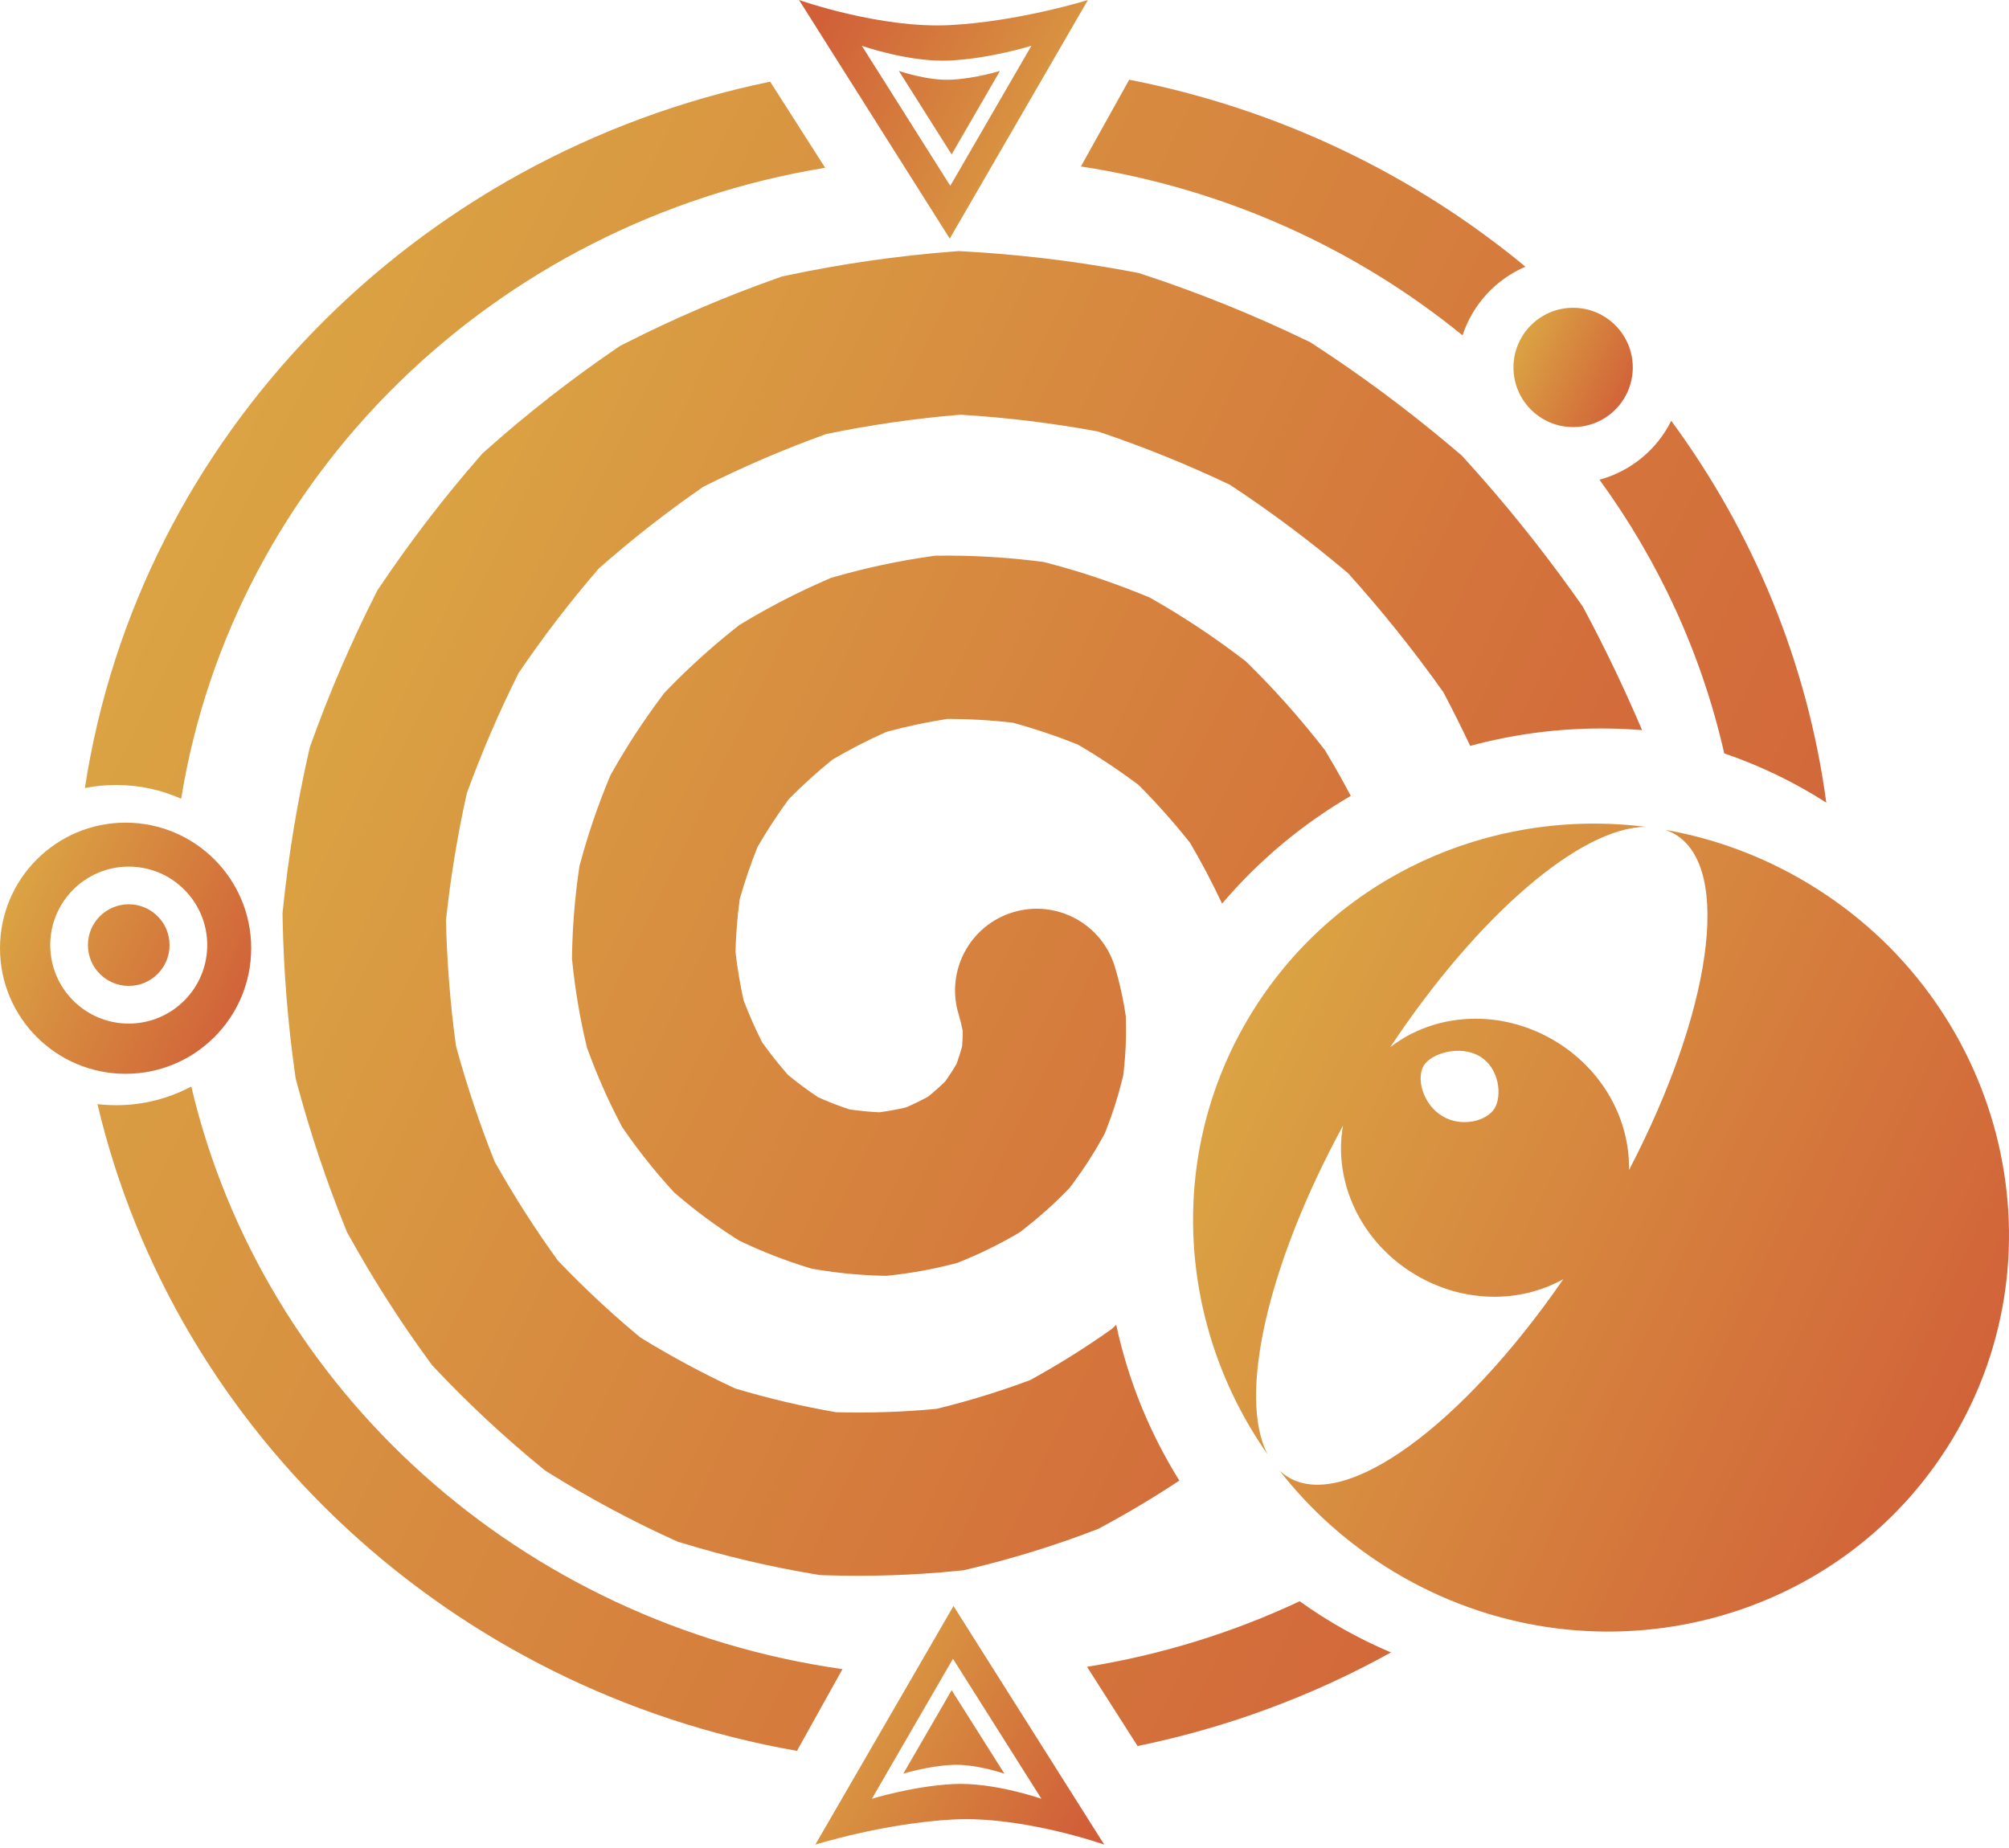
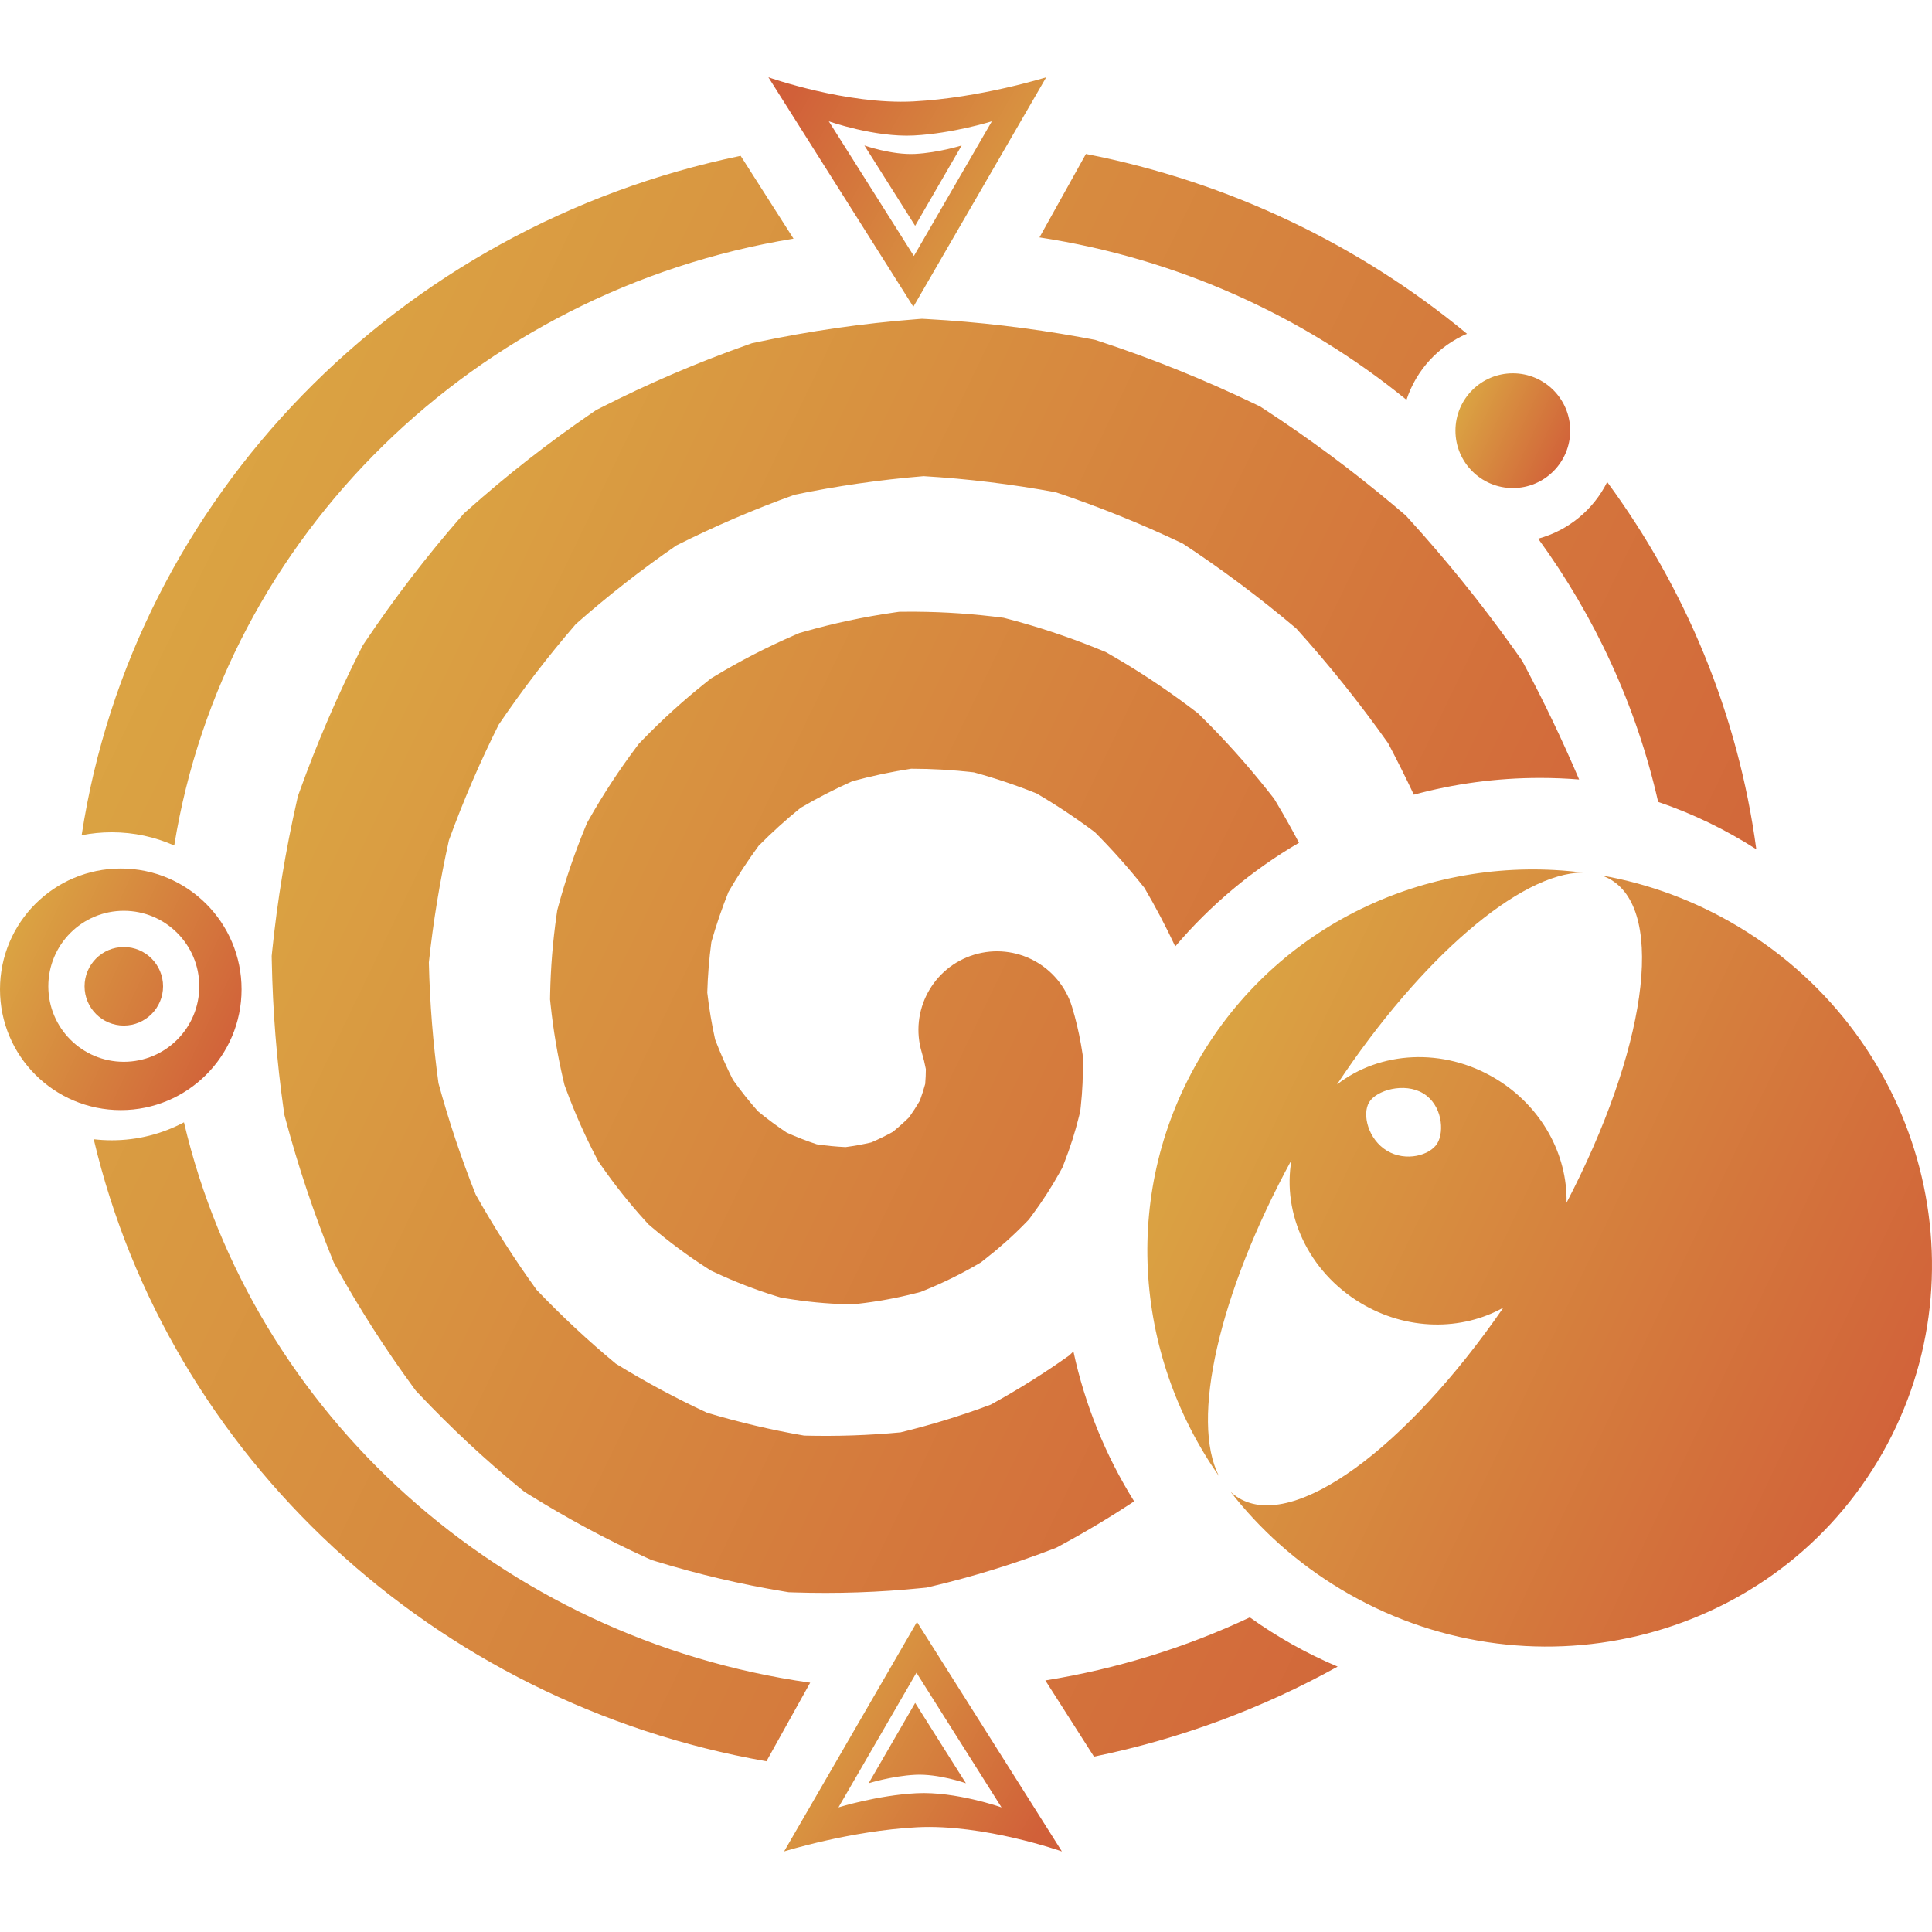
- <svg xmlns="http://www.w3.org/2000/svg" width="300" height="276" viewBox="0 0 300 276" fill="none">
+ <svg xmlns="http://www.w3.org/2000/svg" width="300" height="300" viewBox="0 -12 300 300" fill="none">
  <path d="M143.958 37.545C151.896 37.982 159.807 38.913 167.688 40.336L169.264 40.628L170.052 40.777L170.813 41.028C179.031 43.735 187.082 46.986 194.96 50.779L195.672 51.122L196.333 51.553C203.292 56.092 209.987 61.061 216.418 66.457L217.702 67.543L218.29 68.043L218.809 68.615C224.545 74.919 229.918 81.576 234.928 88.582L235.926 89.988L236.361 90.606L236.716 91.273C239.795 97.055 242.625 102.979 245.208 109.042C243.203 108.881 241.177 108.798 239.13 108.798C232.349 108.798 225.781 109.704 219.542 111.4C218.266 108.699 216.935 106.032 215.546 103.4C211.106 97.139 206.354 91.205 201.292 85.596C195.634 80.812 189.76 76.417 183.669 72.407C177.208 69.331 170.634 66.677 163.945 64.439C157.114 63.181 150.274 62.348 143.422 61.938C136.654 62.494 129.975 63.455 123.383 64.82C117.087 67.083 110.97 69.708 105.029 72.695C99.57 76.465 94.367 80.535 89.416 84.904C85.109 89.894 81.114 95.103 77.432 100.532C74.508 106.384 71.935 112.363 69.711 118.468C68.311 124.769 67.272 131.098 66.595 137.456C66.745 143.773 67.243 150.022 68.088 156.204C69.704 162.124 71.631 167.888 73.868 173.498C76.765 178.653 79.917 183.58 83.322 188.284C87.238 192.382 91.337 196.204 95.62 199.75C100.241 202.596 104.968 205.136 109.802 207.375C114.794 208.867 119.814 210.048 124.864 210.919C129.9 211.05 134.892 210.881 139.84 210.416C144.615 209.252 149.279 207.818 153.833 206.115C158.068 203.794 162.134 201.246 166.035 198.472C166.251 198.267 166.465 198.058 166.68 197.851C168.479 206.226 171.71 214.073 176.108 221.126C172.422 223.566 168.624 225.842 164.712 227.954L164.01 228.333L163.265 228.618C157.217 230.924 151.02 232.828 144.678 234.331L143.892 234.517L143.088 234.597C136.528 235.258 129.921 235.481 123.273 235.267L122.465 235.241L121.667 235.108C115.017 234.003 108.43 232.454 101.913 230.462L101.147 230.228L100.418 229.896C94.121 227.026 87.999 223.736 82.053 220.029L81.387 219.614L80.78 219.116C75.27 214.604 70.036 209.724 65.079 204.482L64.551 203.924L64.098 203.305C59.768 197.387 55.798 191.18 52.19 184.689L51.825 184.033L51.544 183.335C48.718 176.346 46.319 169.167 44.344 161.802L44.152 161.086L44.048 160.352C42.967 152.704 42.352 144.981 42.202 137.187L42.187 136.449L42.262 135.713C43.062 127.876 44.341 120.087 46.095 112.351L46.26 111.625L46.511 110.925C49.216 103.397 52.381 96.044 56.004 88.87L56.345 88.195L56.766 87.568C61.277 80.852 66.201 74.43 71.535 68.307L72.041 67.725L72.619 67.212C78.717 61.78 85.149 56.749 91.914 52.123L92.565 51.677L93.268 51.32C100.617 47.581 108.198 44.329 116.004 41.565L116.76 41.297L117.544 41.131C125.708 39.4 133.978 38.211 142.35 37.564L143.154 37.502L143.958 37.545ZM140.435 82.989C144.991 82.944 149.556 83.189 154.128 83.72L155.042 83.831L155.85 83.931L156.636 84.137C161.181 85.332 165.662 86.817 170.076 88.587L170.958 88.946L171.699 89.249L172.394 89.649C176.61 92.067 180.69 94.755 184.631 97.707L185.418 98.301L186.042 98.777L186.6 99.328C190.182 102.866 193.562 106.634 196.741 110.627L197.374 111.429L197.846 112.032L198.24 112.69C199.45 114.713 200.603 116.773 201.708 118.867C194.413 123.118 187.914 128.574 182.49 134.96C181.02 131.826 179.425 128.794 177.702 125.865C175.27 122.807 172.71 119.929 170.02 117.23C167.073 115.023 164.051 113.014 160.953 111.201C157.731 109.911 154.486 108.822 151.216 107.93C147.949 107.554 144.707 107.368 141.488 107.368C138.377 107.848 135.331 108.496 132.35 109.311C129.571 110.55 126.892 111.928 124.311 113.445C122.014 115.307 119.843 117.274 117.796 119.343C116.096 121.663 114.538 124.045 113.12 126.491C112.086 129.071 111.201 131.671 110.459 134.292C110.109 136.925 109.897 139.536 109.823 142.127C110.111 144.615 110.519 147.045 111.046 149.418C111.876 151.587 112.798 153.67 113.811 155.672C115.04 157.393 116.33 159.016 117.678 160.543C119.149 161.755 120.648 162.866 122.174 163.879C123.728 164.574 125.281 165.176 126.835 165.688C128.345 165.91 129.833 166.053 131.3 166.121C132.666 165.94 133.996 165.697 135.292 165.395C136.446 164.895 137.555 164.352 138.62 163.766C139.515 163.038 140.36 162.283 141.157 161.504C141.764 160.649 142.322 159.786 142.833 158.916C143.153 158.04 143.429 157.171 143.665 156.31C143.73 155.526 143.763 154.761 143.767 154.013C143.595 153.112 143.386 152.259 143.141 151.451C141.188 145.008 144.827 138.2 151.27 136.247C157.713 134.293 164.52 137.933 166.474 144.375C167.045 146.257 167.5 148.178 167.845 150.133L167.986 150.973L168.116 151.782L168.135 152.601C168.193 154.982 168.087 157.373 167.826 159.77L167.738 160.574L167.544 161.359C166.944 163.801 166.174 166.208 165.246 168.578L164.95 169.332L164.557 170.04C163.274 172.352 161.83 174.583 160.234 176.728L159.745 177.385L159.172 177.971C157.236 179.953 155.158 181.803 152.949 183.524L152.292 184.036L151.572 184.453C149.066 185.905 146.455 187.184 143.746 188.292L142.966 188.61L142.151 188.819C139.221 189.568 136.233 190.11 133.193 190.453L132.355 190.547L131.511 190.525C128.354 190.443 125.194 190.137 122.037 189.616L121.212 189.479L120.415 189.232C117.26 188.254 114.161 187.052 111.123 185.635L110.38 185.29L109.691 184.847C106.78 182.979 103.983 180.905 101.301 178.632L100.693 178.117L100.157 177.526C97.721 174.843 95.452 171.986 93.347 168.962L92.903 168.324L92.543 167.633C90.791 164.271 89.248 160.781 87.911 157.168L87.646 156.453L87.472 155.71C86.572 151.858 85.913 147.933 85.491 143.942L85.412 143.192L85.425 142.436C85.501 138.327 85.835 134.21 86.424 130.09L86.532 129.341L86.73 128.612C87.847 124.511 89.225 120.472 90.86 116.5L91.151 115.792L91.529 115.126C93.687 111.319 96.091 107.646 98.737 104.11L99.204 103.485L99.747 102.925C102.874 99.7 106.214 96.677 109.76 93.858L110.383 93.362L111.066 92.952C115.014 90.579 119.121 88.468 123.382 86.618L124.125 86.294L124.905 86.074C129.45 84.782 134.087 83.795 138.81 83.113L139.619 82.997L140.435 82.989Z" fill="url(#paint0_linear_332_2)" />
  <path fill-rule="evenodd" clip-rule="evenodd" d="M270.027 131.948C299.002 149.395 308.634 186.55 291.543 214.934C274.451 243.318 237.106 252.185 208.132 234.738C201.354 230.656 195.635 225.496 191.068 219.622C191.467 220 191.9 220.333 192.369 220.616C200.937 225.775 218.423 212.834 233.446 191.044C226.975 194.662 218.463 194.658 211.266 190.324C203.116 185.417 199.082 176.421 200.542 168.126C189.22 188.946 184.817 208.611 189.295 217.223C175.928 198.195 174.059 172.606 186.616 151.752C199.175 130.896 222.668 120.577 245.74 123.492C236.034 123.559 220.71 136.651 207.603 156.4C214.252 151.229 224.089 150.588 232.239 155.495C239.435 159.828 243.422 167.349 243.251 174.761C255.482 151.291 258.74 129.781 250.172 124.622C249.703 124.339 249.205 124.112 248.684 123.936C256.012 125.225 263.249 127.866 270.027 131.948ZM220.996 157.778C218.072 156.018 213.729 157.28 212.599 159.156C211.469 161.033 212.445 164.926 215.369 166.687C218.293 168.448 222.058 167.409 223.188 165.532C224.318 163.656 223.92 159.539 220.996 157.778Z" fill="url(#paint1_linear_332_2)" />
  <path d="M28.566 162.272C39.207 207.52 77.781 242.486 125.806 249.284L119.01 261.493C67.331 252.442 26.179 214.115 14.553 164.9C15.47 165.007 16.403 165.063 17.349 165.063C21.403 165.063 25.22 164.052 28.566 162.272ZM194.075 239.148C198.303 242.177 202.872 244.748 207.713 246.791C196.098 253.232 183.368 258.004 169.873 260.77L162.322 248.937C173.522 247.132 184.187 243.794 194.075 239.148ZM249.564 62.848C261.711 79.361 269.879 98.806 272.717 119.873C267.986 116.839 262.877 114.358 257.476 112.519C254.086 97.579 247.656 83.74 238.844 71.643C243.547 70.376 247.436 67.128 249.564 62.848ZM123.216 25.057C73.755 33.157 34.824 71.225 27.056 119.292C24.089 117.972 20.805 117.238 17.349 117.238C15.75 117.238 14.188 117.396 12.677 117.695C20.707 65.196 61.912 23.163 115.007 12.196L123.216 25.057ZM168.622 11.905C190.907 16.253 211.148 26.061 227.79 39.828C223.362 41.728 219.911 45.468 218.398 50.086C202.463 37.107 182.908 28.157 161.409 24.862L168.622 11.905Z" fill="url(#paint2_linear_332_2)" />
  <circle cx="234.91" cy="54.877" r="8.909" fill="url(#paint3_linear_332_2)" />
  <path d="M119.318 0C119.318 0 131.458 4.29 141.825 3.751C152.183 3.212 162.439 0.005 162.456 0L141.825 35.635L119.318 0ZM154.016 6.837C153.98 6.848 147.973 8.723 141.906 9.038C135.849 9.353 128.761 6.86 128.696 6.837L141.906 27.753L154.016 6.837ZM134.224 10.587C134.224 10.587 138.474 12.089 142.104 11.9C145.719 11.712 149.3 10.595 149.327 10.587L142.104 23.064L134.224 10.587Z" fill="url(#paint4_linear_332_2)" />
  <path d="M164.891 275.491C164.835 275.472 152.728 271.201 142.385 271.739C132.018 272.278 121.754 275.491 121.754 275.491L142.385 239.855L164.891 275.491ZM130.195 268.653C130.261 268.633 136.253 266.767 142.305 266.452C148.379 266.136 155.491 268.645 155.515 268.653L142.305 247.737L130.195 268.653ZM149.986 264.903C149.945 264.889 145.719 263.402 142.107 263.59C138.492 263.778 134.913 264.894 134.884 264.903L142.107 252.427L149.986 264.903Z" fill="url(#paint5_linear_332_2)" />
  <path d="M18.755 122.865C29.113 122.865 37.511 131.262 37.511 141.62C37.511 151.978 29.113 160.375 18.755 160.375C8.397 160.375 0 151.978 0 141.62C0 131.262 8.397 122.865 18.755 122.865ZM19.224 129.429C12.75 129.429 7.502 134.677 7.502 141.151C7.502 147.625 12.75 152.873 19.224 152.874C25.698 152.874 30.946 147.625 30.946 141.151C30.946 134.677 25.698 129.429 19.224 129.429ZM19.225 135.055C22.591 135.055 25.32 137.784 25.32 141.151C25.32 144.517 22.591 147.246 19.225 147.247C15.858 147.247 13.129 144.517 13.129 141.151C13.129 137.784 15.858 135.055 19.225 135.055Z" fill="url(#paint6_linear_332_2)" />
  <defs>
    <linearGradient id="paint0_linear_332_2" x1="53.722" y1="70.286" x2="252.723" y2="166.18" gradientUnits="userSpaceOnUse">
      <stop stop-color="#DBA643" />
      <stop offset="1" stop-color="#D16039" />
    </linearGradient>
    <linearGradient id="paint1_linear_332_2" x1="185.082" y1="143.003" x2="305.232" y2="199.971" gradientUnits="userSpaceOnUse">
      <stop stop-color="#DBA643" />
      <stop offset="1" stop-color="#D16039" />
    </linearGradient>
    <linearGradient id="paint2_linear_332_2" x1="27.452" y1="52.642" x2="281.422" y2="176.198" gradientUnits="userSpaceOnUse">
      <stop stop-color="#DBA643" />
      <stop offset="1" stop-color="#D16039" />
    </linearGradient>
    <linearGradient id="paint3_linear_332_2" x1="227.014" y1="48.921" x2="244.646" y2="57.201" gradientUnits="userSpaceOnUse">
      <stop stop-color="#DBA643" />
      <stop offset="1" stop-color="#D16039" />
    </linearGradient>
    <linearGradient id="paint4_linear_332_2" x1="160.005" y1="29.73" x2="120.628" y2="7.345" gradientUnits="userSpaceOnUse">
      <stop stop-color="#DBA643" />
      <stop offset="1" stop-color="#D16039" />
    </linearGradient>
    <linearGradient id="paint5_linear_332_2" x1="124.205" y1="245.761" x2="163.582" y2="268.144" gradientUnits="userSpaceOnUse">
      <stop stop-color="#DBA643" />
      <stop offset="1" stop-color="#D16039" />
    </linearGradient>
    <linearGradient id="paint6_linear_332_2" x1="2.131" y1="129.081" x2="39.251" y2="146.512" gradientUnits="userSpaceOnUse">
      <stop stop-color="#DBA643" />
      <stop offset="1" stop-color="#D16039" />
    </linearGradient>
  </defs>
</svg>
